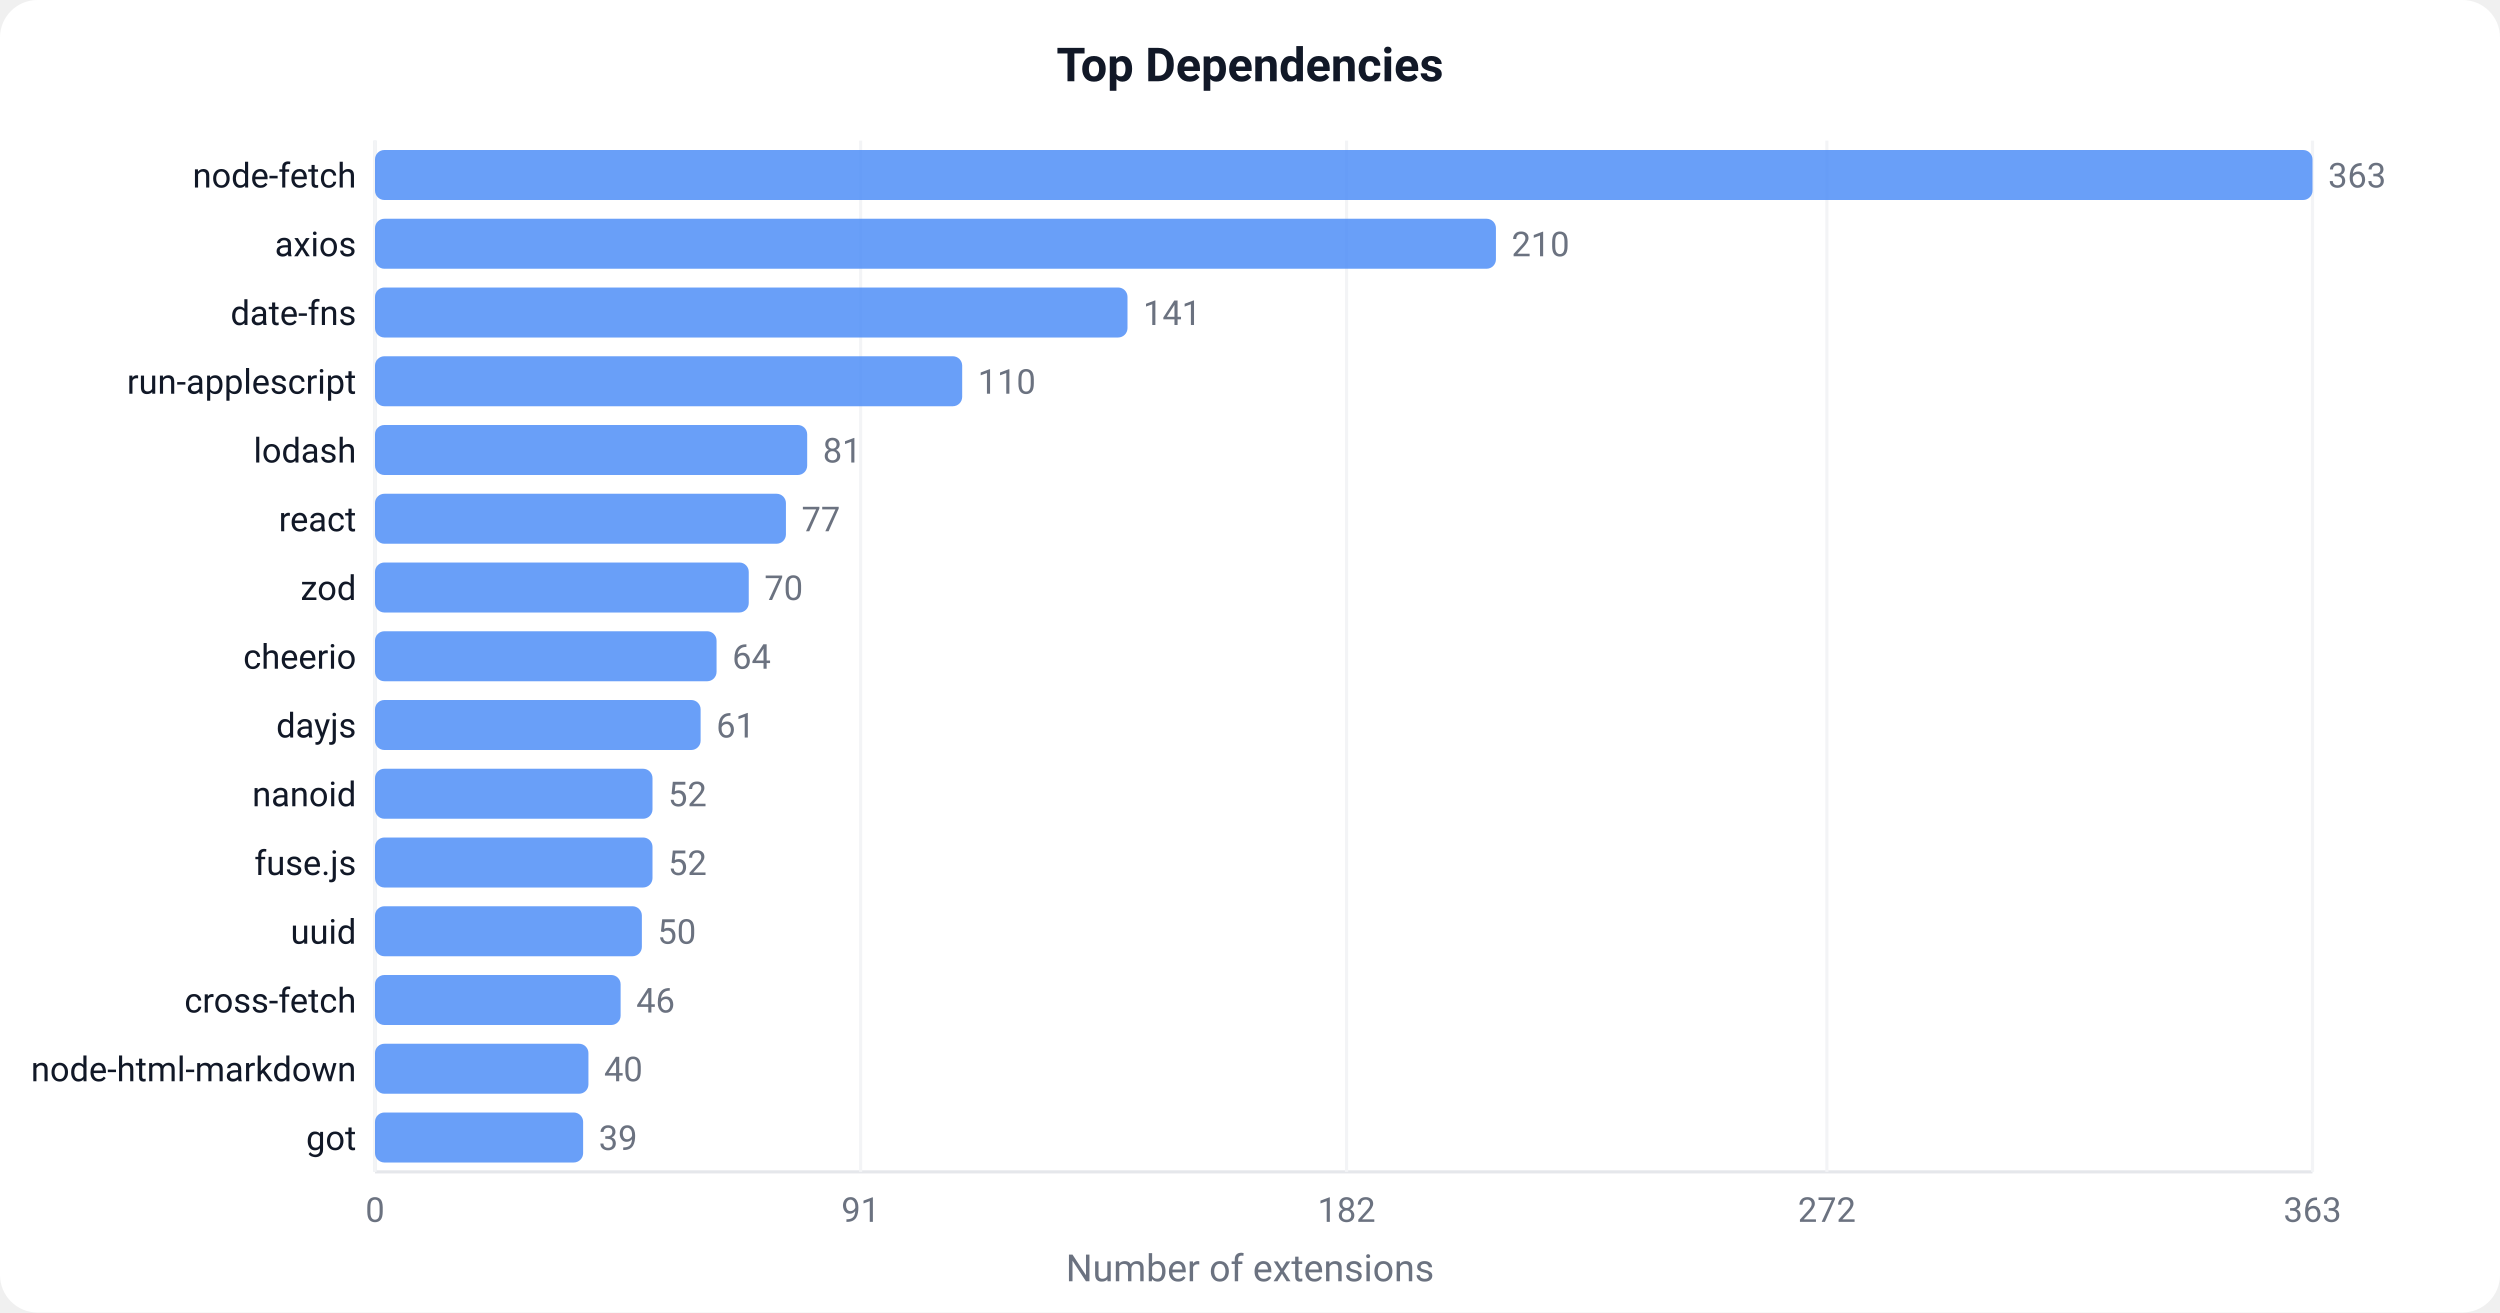
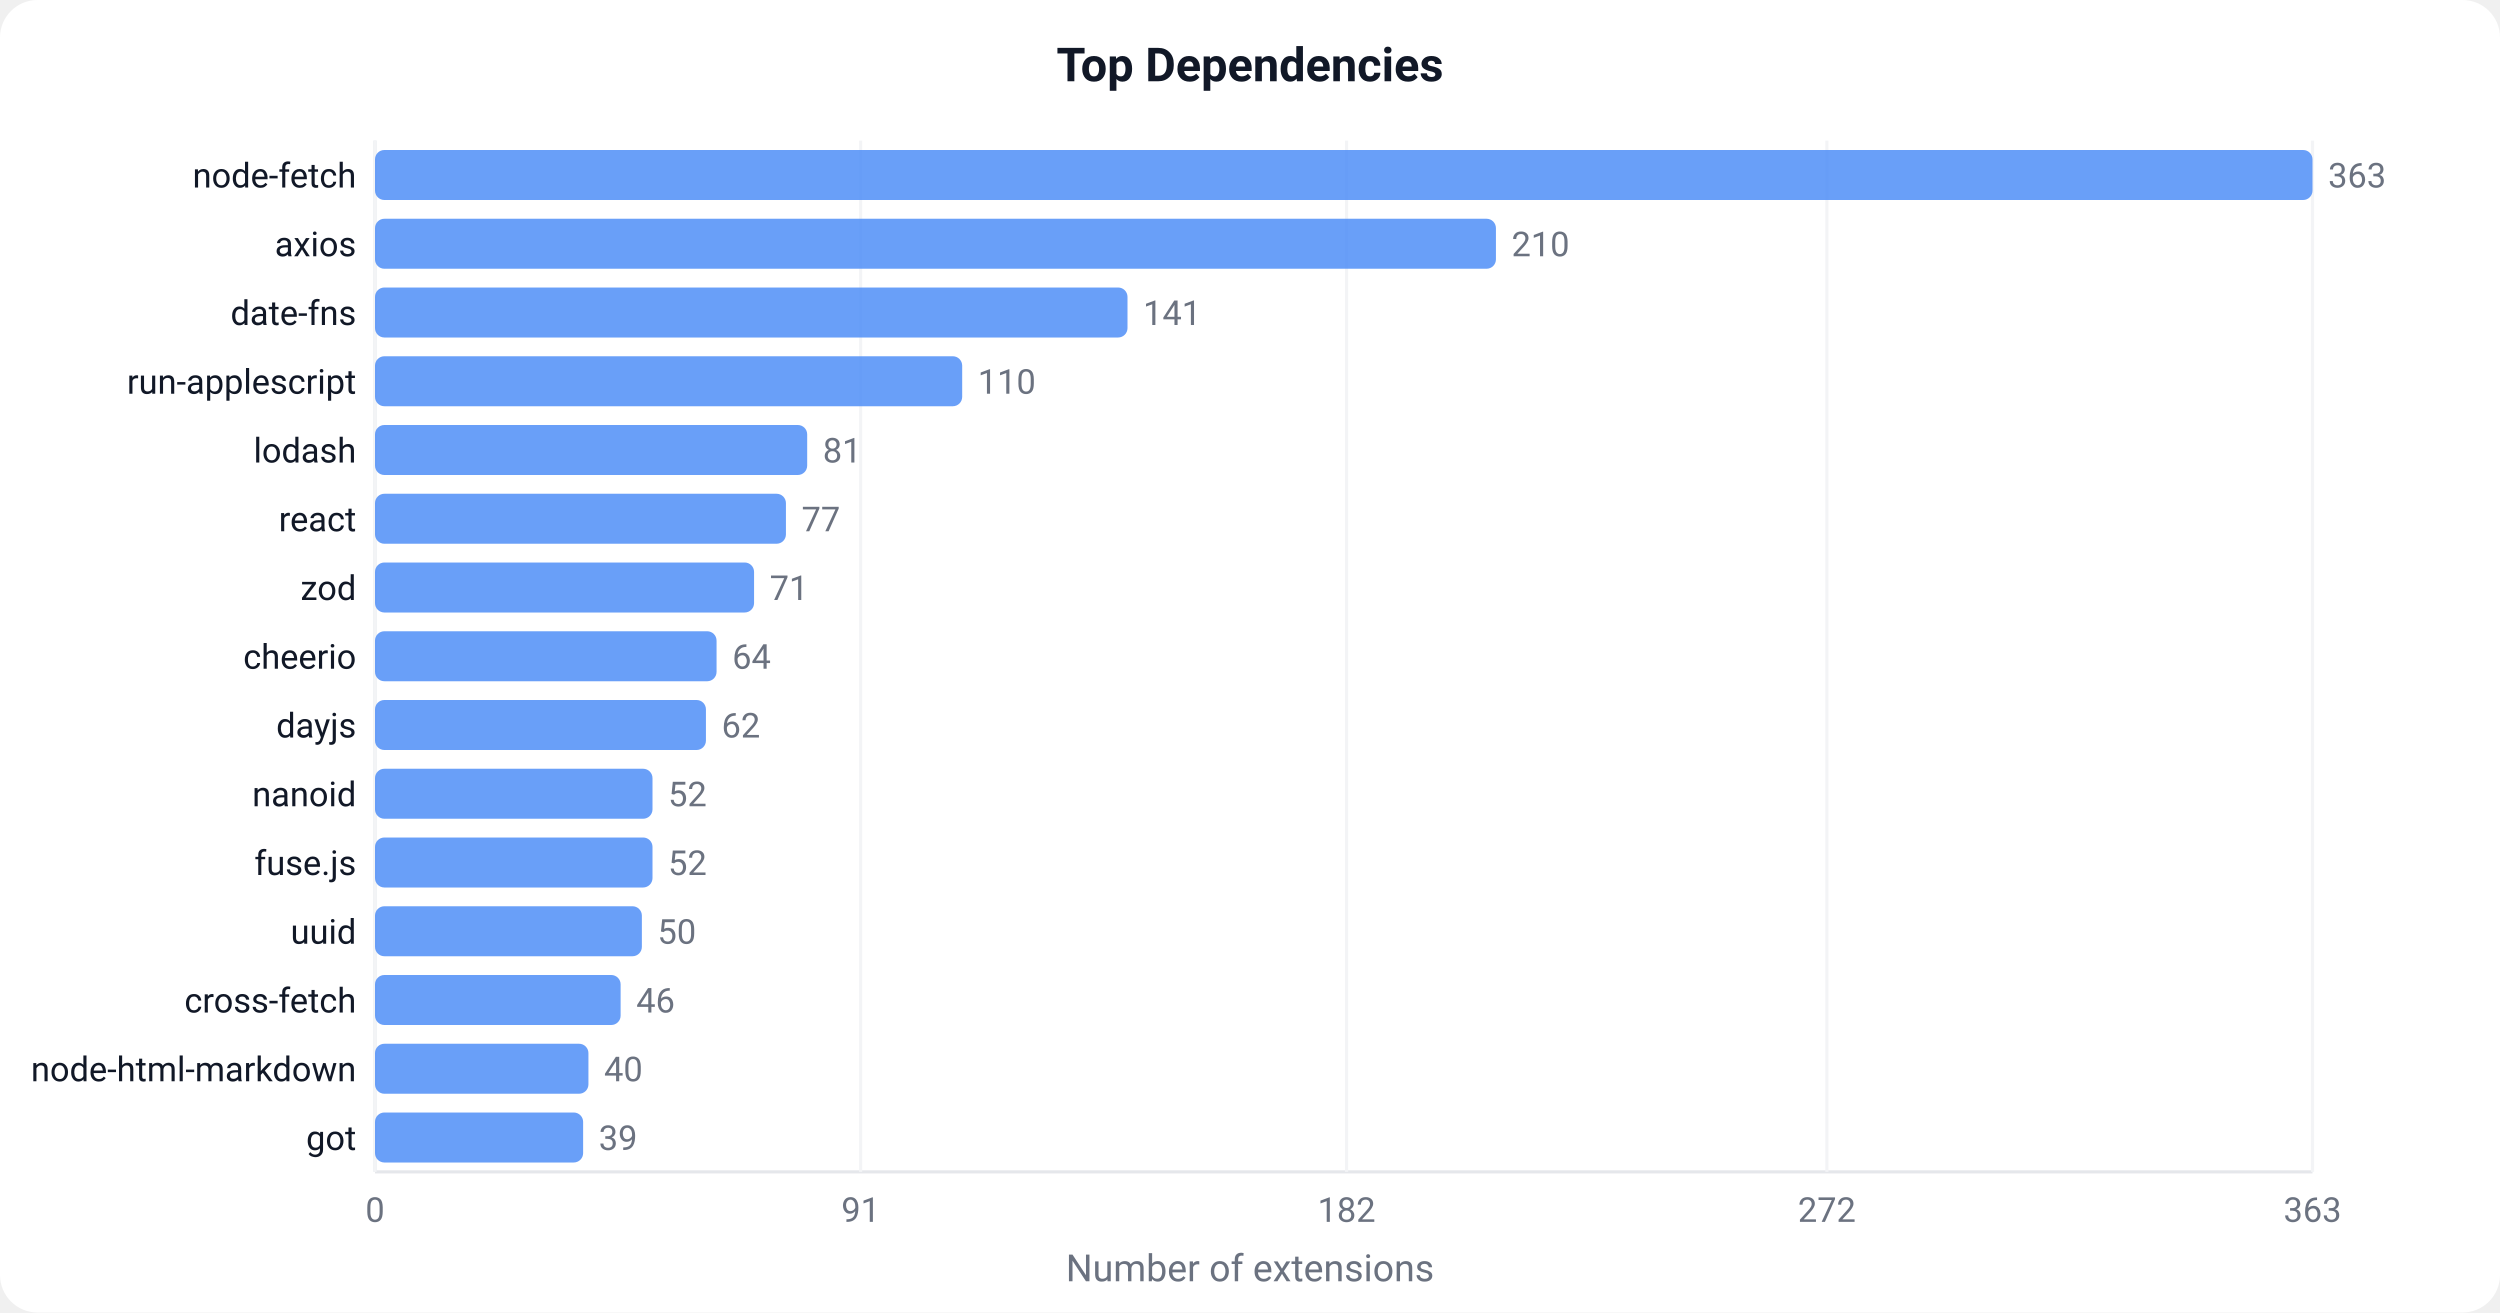
<svg xmlns="http://www.w3.org/2000/svg" width="800" height="420" viewBox="0 0 800 420">
  <defs>
    <style>text { font-family: -apple-system, BlinkMacSystemFont, 'Segoe UI', Roboto, sans-serif; }</style>
  </defs>
  <rect width="800" height="420" fill="#ffffff" rx="12" />
  <text x="400" y="26" text-anchor="middle" font-size="15" font-weight="600" fill="#111827">Top Dependencies</text>
  <line x1="120" y1="45" x2="120" y2="375" stroke="#e5e7eb" stroke-width="1" />
  <line x1="120" y1="375" x2="740" y2="375" stroke="#e5e7eb" stroke-width="1" />
  <line x1="120.0" y1="45" x2="120.0" y2="375" stroke="#f3f4f6" stroke-width="1" />
  <text x="120.0" y="391.0" text-anchor="middle" font-size="11" fill="#6b7280">0</text>
  <line x1="275.4" y1="45" x2="275.4" y2="375" stroke="#f3f4f6" stroke-width="1" />
  <text x="275.4" y="391.0" text-anchor="middle" font-size="11" fill="#6b7280">91</text>
  <line x1="430.9" y1="45" x2="430.9" y2="375" stroke="#f3f4f6" stroke-width="1" />
  <text x="430.9" y="391.0" text-anchor="middle" font-size="11" fill="#6b7280">182</text>
  <line x1="584.6" y1="45" x2="584.6" y2="375" stroke="#f3f4f6" stroke-width="1" />
  <text x="584.6" y="391.0" text-anchor="middle" font-size="11" fill="#6b7280">272</text>
  <line x1="740.0" y1="45" x2="740.0" y2="375" stroke="#f3f4f6" stroke-width="1" />
  <text x="740.0" y="391.0" text-anchor="middle" font-size="11" fill="#6b7280">363</text>
  <rect x="120" y="48.0" width="620.0" height="16" fill="#4F8EF7" rx="3" opacity="0.85" />
  <text x="114" y="60.0" text-anchor="end" font-size="11" fill="#111827">node-fetch</text>
  <text x="745.0" y="60.0" font-size="11" fill="#6b7280">363</text>
  <rect x="120" y="70.0" width="358.7" height="16" fill="#4F8EF7" rx="3" opacity="0.85" />
  <text x="114" y="82.0" text-anchor="end" font-size="11" fill="#111827">axios</text>
  <text x="483.7" y="82.0" font-size="11" fill="#6b7280">210</text>
  <rect x="120" y="92.0" width="240.8" height="16" fill="#4F8EF7" rx="3" opacity="0.85" />
  <text x="114" y="104.0" text-anchor="end" font-size="11" fill="#111827">date-fns</text>
  <text x="365.8" y="104.0" font-size="11" fill="#6b7280">141</text>
  <rect x="120" y="114.0" width="187.9" height="16" fill="#4F8EF7" rx="3" opacity="0.85" />
  <text x="114" y="126.0" text-anchor="end" font-size="11" fill="#111827">run-applescript</text>
  <text x="312.9" y="126.0" font-size="11" fill="#6b7280">110</text>
  <rect x="120" y="136.0" width="138.3" height="16" fill="#4F8EF7" rx="3" opacity="0.85" />
  <text x="114" y="148.0" text-anchor="end" font-size="11" fill="#111827">lodash</text>
  <text x="263.3" y="148.0" font-size="11" fill="#6b7280">81</text>
  <rect x="120" y="158.0" width="131.5" height="16" fill="#4F8EF7" rx="3" opacity="0.85" />
  <text x="114" y="170.0" text-anchor="end" font-size="11" fill="#111827">react</text>
  <text x="256.5" y="170.0" font-size="11" fill="#6b7280">77</text>
-   <rect x="120" y="180.0" width="119.6" height="16" fill="#4F8EF7" rx="3" opacity="0.85" />
+   <rect x="120" y="180.0" width="121.3" height="16" fill="#4F8EF7" rx="3" opacity="0.85" />
  <text x="114" y="192.0" text-anchor="end" font-size="11" fill="#111827">zod</text>
-   <text x="244.6" y="192.0" font-size="11" fill="#6b7280">70</text>
+   <text x="246.3" y="192.0" font-size="11" fill="#6b7280">71</text>
  <rect x="120" y="202.0" width="109.3" height="16" fill="#4F8EF7" rx="3" opacity="0.85" />
  <text x="114" y="214.0" text-anchor="end" font-size="11" fill="#111827">cheerio</text>
  <text x="234.3" y="214.0" font-size="11" fill="#6b7280">64</text>
-   <rect x="120" y="224.0" width="104.2" height="16" fill="#4F8EF7" rx="3" opacity="0.85" />
+   <rect x="120" y="224.0" width="105.9" height="16" fill="#4F8EF7" rx="3" opacity="0.85" />
  <text x="114" y="236.0" text-anchor="end" font-size="11" fill="#111827">dayjs</text>
-   <text x="229.2" y="236.0" font-size="11" fill="#6b7280">61</text>
+   <text x="230.9" y="236.0" font-size="11" fill="#6b7280">62</text>
  <rect x="120" y="246.0" width="88.8" height="16" fill="#4F8EF7" rx="3" opacity="0.85" />
  <text x="114" y="258.0" text-anchor="end" font-size="11" fill="#111827">nanoid</text>
  <text x="213.8" y="258.0" font-size="11" fill="#6b7280">52</text>
  <rect x="120" y="268.0" width="88.8" height="16" fill="#4F8EF7" rx="3" opacity="0.85" />
  <text x="114" y="280.0" text-anchor="end" font-size="11" fill="#111827">fuse.js</text>
  <text x="213.8" y="280.0" font-size="11" fill="#6b7280">52</text>
  <rect x="120" y="290.0" width="85.4" height="16" fill="#4F8EF7" rx="3" opacity="0.85" />
  <text x="114" y="302.0" text-anchor="end" font-size="11" fill="#111827">uuid</text>
  <text x="210.4" y="302.0" font-size="11" fill="#6b7280">50</text>
  <rect x="120" y="312.0" width="78.6" height="16" fill="#4F8EF7" rx="3" opacity="0.85" />
  <text x="114" y="324.0" text-anchor="end" font-size="11" fill="#111827">cross-fetch</text>
  <text x="203.6" y="324.0" font-size="11" fill="#6b7280">46</text>
  <rect x="120" y="334.0" width="68.3" height="16" fill="#4F8EF7" rx="3" opacity="0.85" />
  <text x="114" y="346.0" text-anchor="end" font-size="11" fill="#111827">node-html-markdown</text>
  <text x="193.3" y="346.0" font-size="11" fill="#6b7280">40</text>
  <rect x="120" y="356.0" width="66.6" height="16" fill="#4F8EF7" rx="3" opacity="0.85" />
  <text x="114" y="368.0" text-anchor="end" font-size="11" fill="#111827">got</text>
  <text x="191.6" y="368.0" font-size="11" fill="#6b7280">39</text>
  <text x="400" y="410" text-anchor="middle" font-size="12" fill="#6b7280">Number of extensions</text>
</svg>
